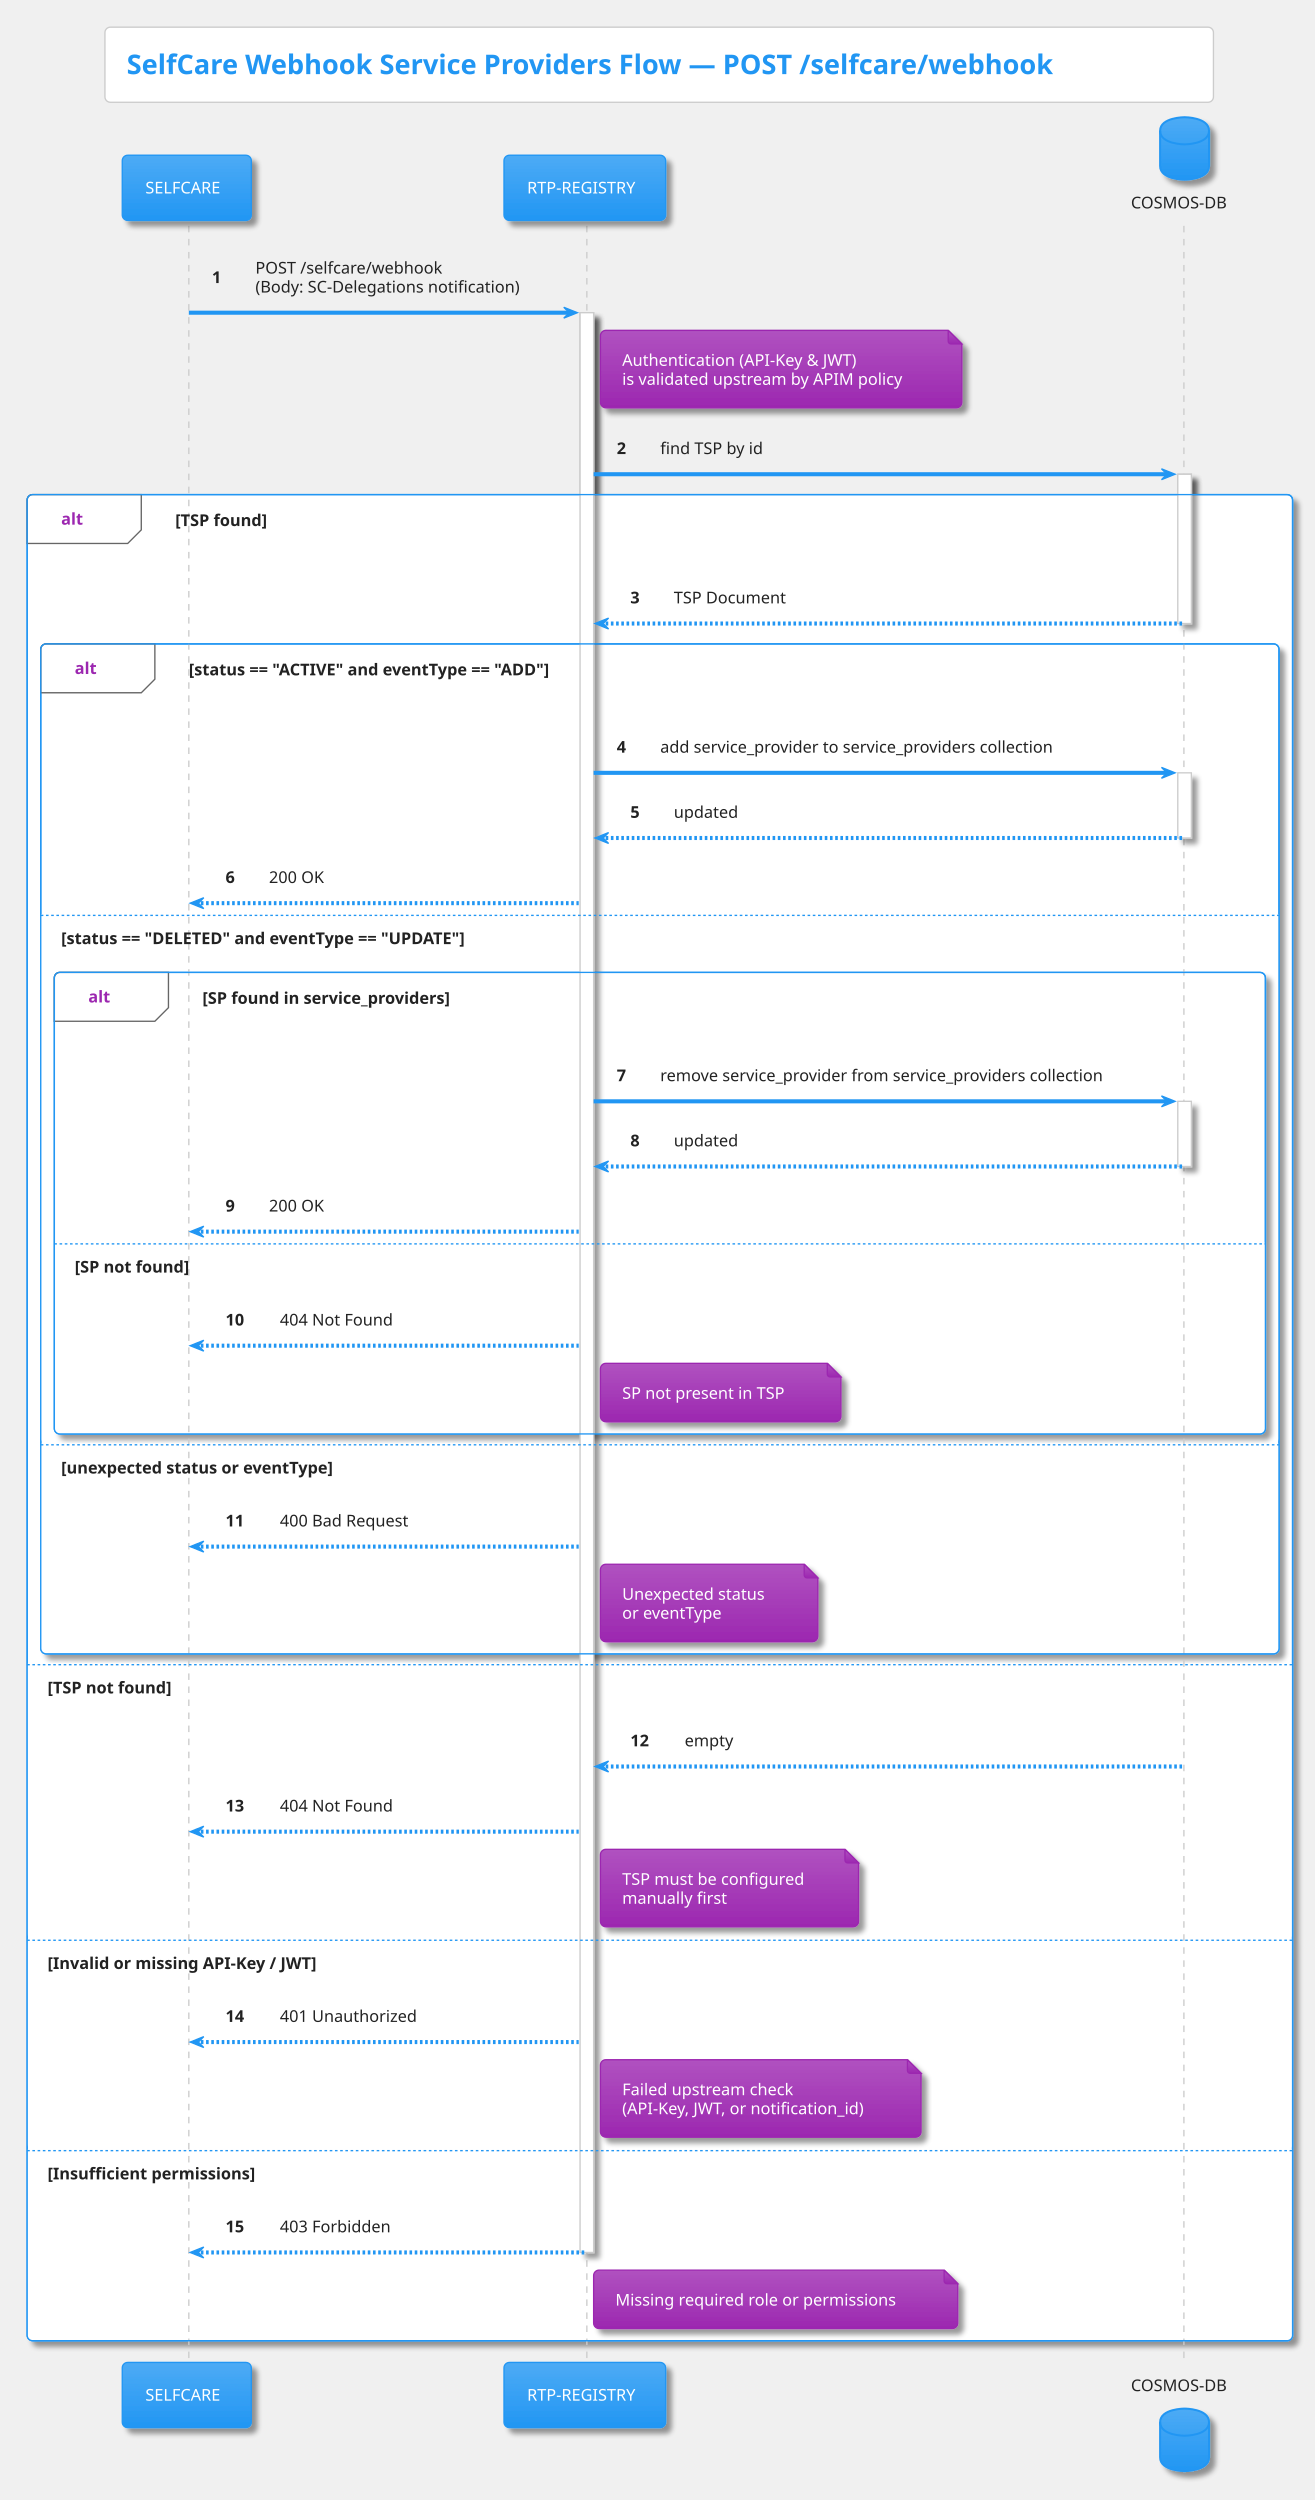
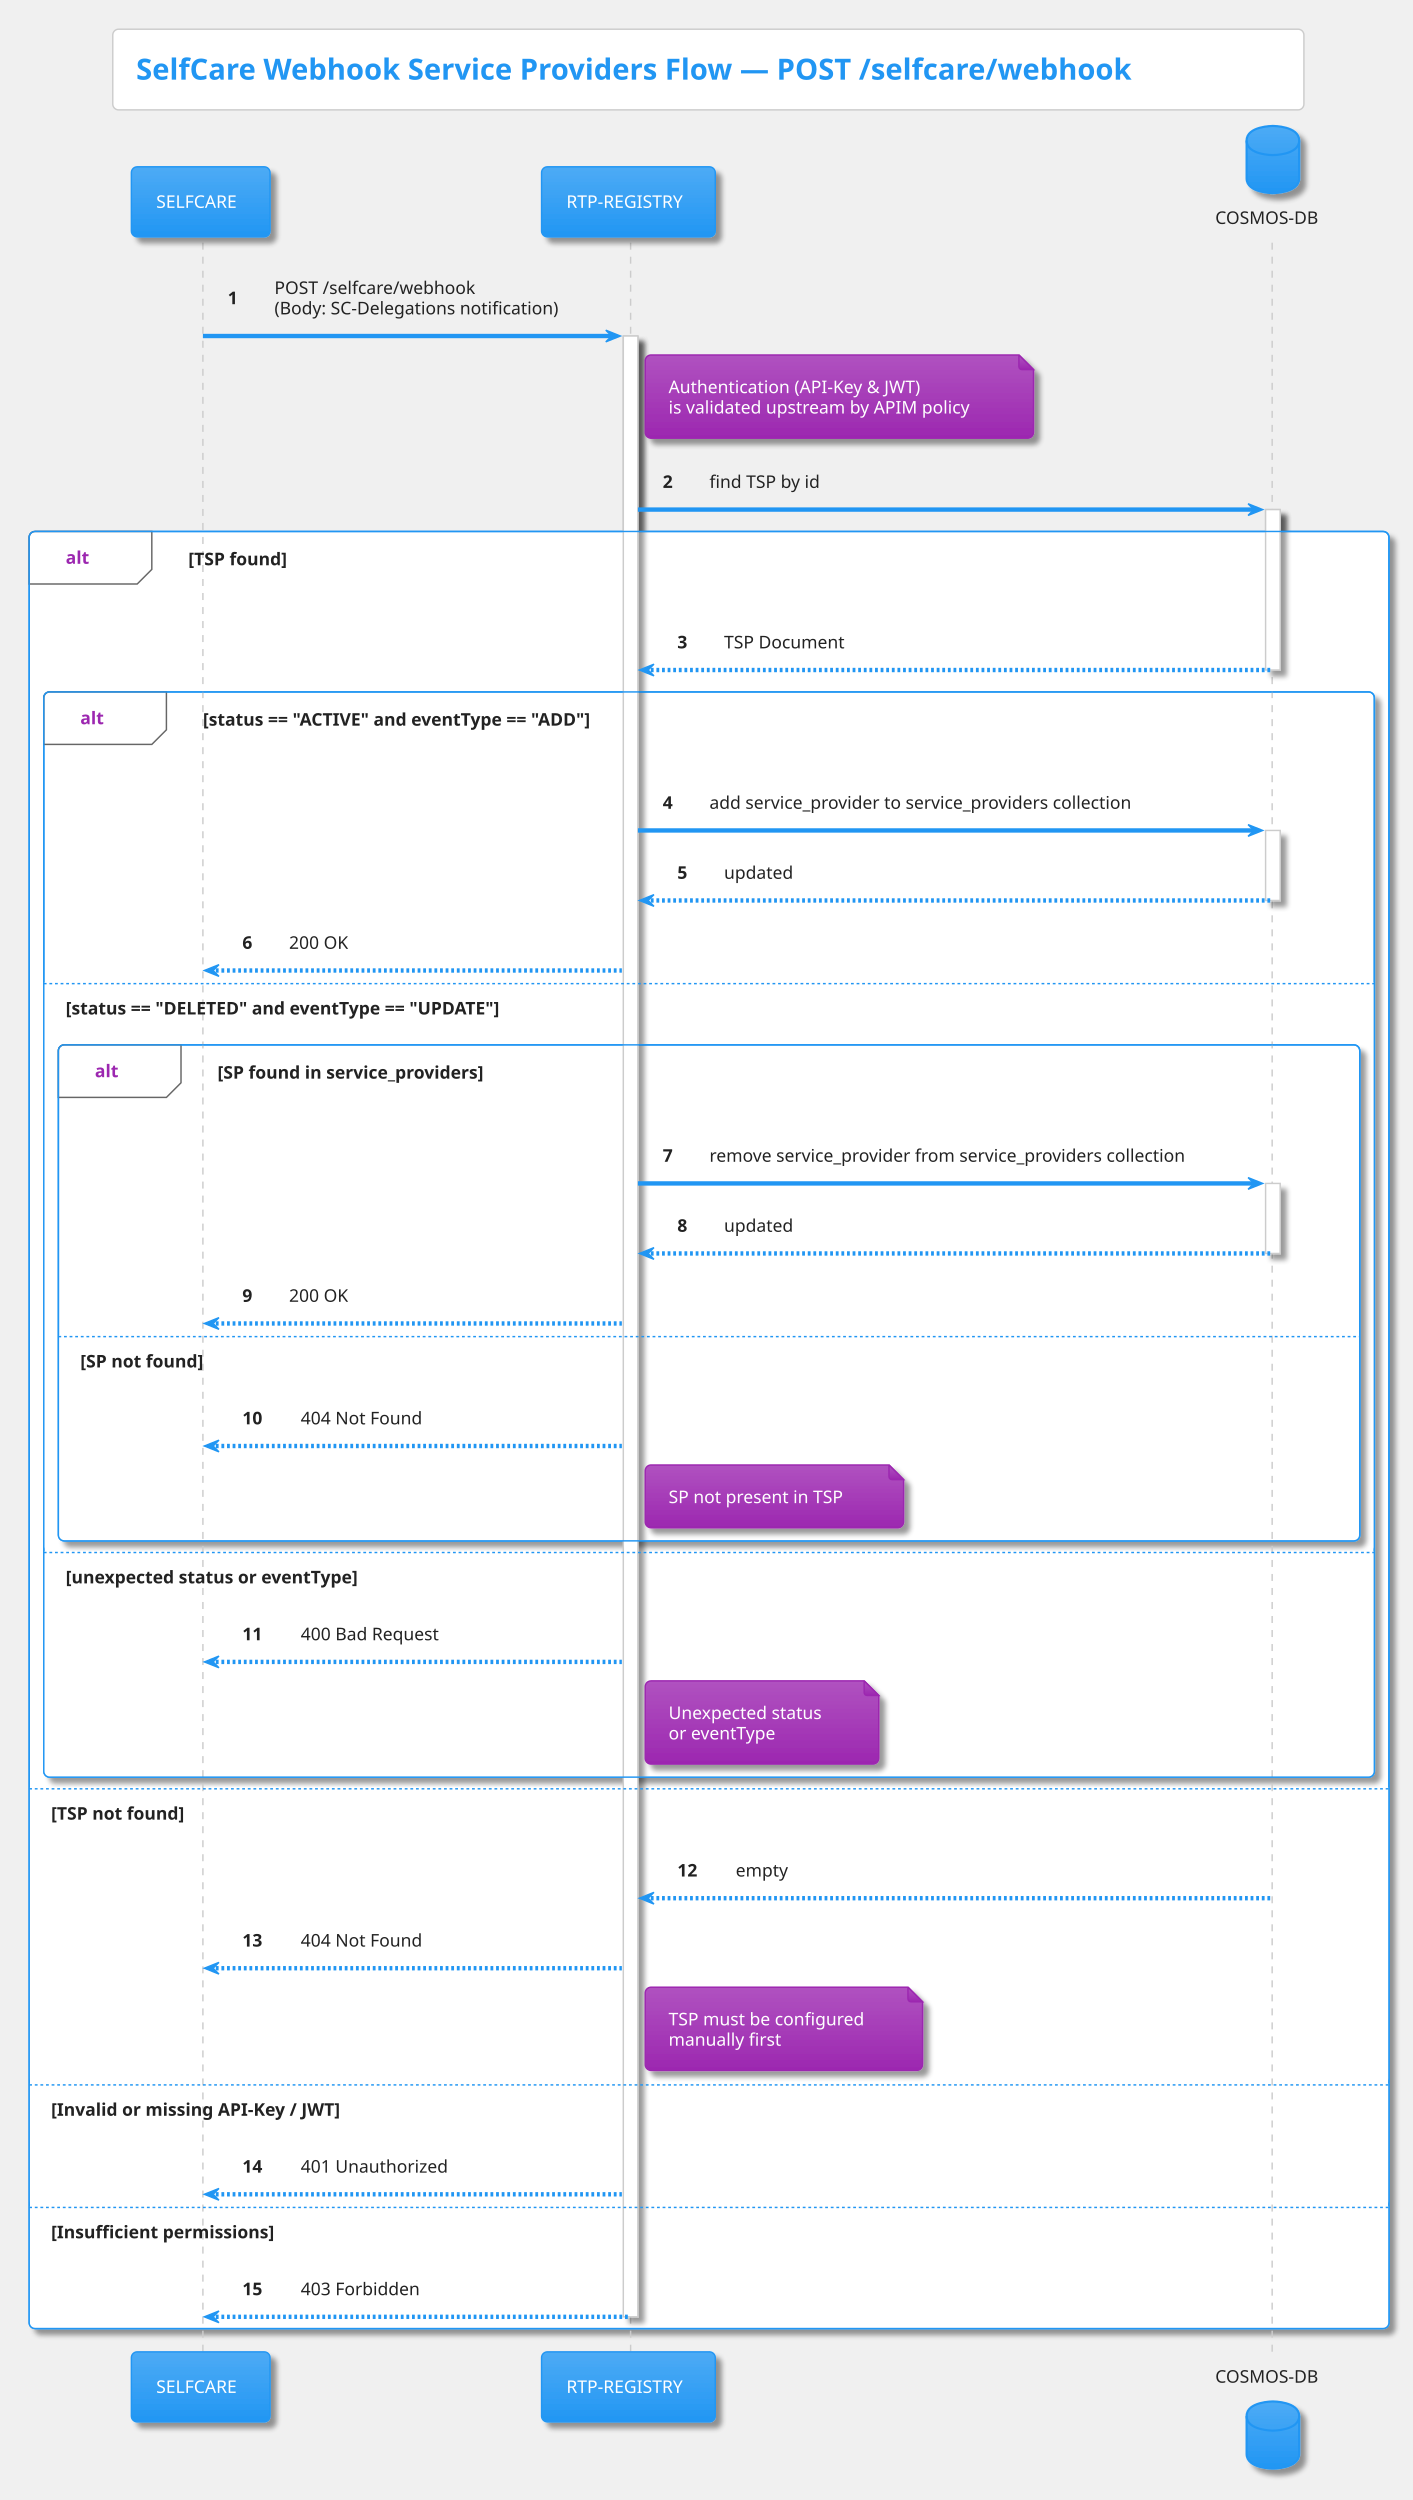
- <svg xmlns="http://www.w3.org/2000/svg" contentStyleType="text/css" height="1917.708px" preserveAspectRatio="none" style="width:1008px;height:1917px;" version="1.1" viewBox="0 0 1008 1917" width="1008.333px" zoomAndPan="magnify">
+ <svg xmlns="http://www.w3.org/2000/svg" contentStyleType="text/css" height="1784.375px" preserveAspectRatio="none" style="width:1008px;height:1784px;" version="1.1" viewBox="0 0 1008 1784" width="1008.333px" zoomAndPan="magnify">
  <defs>
-     <linearGradient id="g1gb24bs78ipga0" x1="50%" x2="50%" y1="0%" y2="100%">
+     <linearGradient id="gu1rfw665qp4k0" x1="50%" x2="50%" y1="0%" y2="100%">
      <stop offset="0%" stop-color="#FFFFFF" />
      <stop offset="100%" stop-color="#FFFFFF" />
    </linearGradient>
-     <filter height="300%" id="f1gb24bs78ipga" width="300%" x="-1" y="-1">
+     <filter height="300%" id="fu1rfw665qp4k" width="300%" x="-1" y="-1">
      <feGaussianBlur result="blurOut" stdDeviation="2.083" />
      <feColorMatrix in="blurOut" result="blurOut2" type="matrix" values="0 0 0 0 0 0 0 0 0 0 0 0 0 0 0 0 0 0 .4 0" />
      <feOffset dx="4.167" dy="4.167" in="blurOut2" result="blurOut3" />
      <feBlend in="SourceGraphic" in2="blurOut3" mode="normal" />
    </filter>
-     <linearGradient id="g1gb24bs78ipga1" x1="50%" x2="50%" y1="0%" y2="100%">
+     <linearGradient id="gu1rfw665qp4k1" x1="50%" x2="50%" y1="0%" y2="100%">
      <stop offset="0%" stop-color="#4DABF5" />
      <stop offset="100%" stop-color="#2196F3" />
    </linearGradient>
-     <linearGradient id="g1gb24bs78ipga2" x1="50%" x2="50%" y1="0%" y2="100%">
+     <linearGradient id="gu1rfw665qp4k2" x1="50%" x2="50%" y1="0%" y2="100%">
      <stop offset="0%" stop-color="#B052C0" />
      <stop offset="100%" stop-color="#9C27B0" />
    </linearGradient>
  </defs>
  <g>
-     <rect fill="url(#g1gb24bs78ipga0)" height="57.585" id="_title" rx="4.167" ry="4.167" style="stroke:#CCCCCC;stroke-width:1.042;" width="850" x="80.469" y="20.833" />
+     <rect fill="url(#gu1rfw665qp4k0)" height="57.585" id="_title" rx="4.167" ry="4.167" style="stroke:#CCCCCC;stroke-width:1.042;" width="850" x="80.469" y="20.833" />
    <text fill="#2196F3" font-family="Verdana" font-size="20.833" font-weight="bold" lengthAdjust="spacing" textLength="816.667" x="97.135" y="56.838">SelfCare Webhook Service Providers Flow — POST /selfcare/webhook</text>
-     <rect fill="#FFFFFF" filter="url(#f1gb24bs78ipga)" height="1487.402" style="stroke:#CCCCCC;stroke-width:1.042;" width="10.417" x="444.792" y="239.779" />
-     <rect fill="#FFFFFF" filter="url(#f1gb24bs78ipga)" height="114.486" style="stroke:#CCCCCC;stroke-width:1.042;" width="10.417" x="903.125" y="363.639" />
-     <rect fill="#FFFFFF" filter="url(#f1gb24bs78ipga)" height="49.967" style="stroke:#CCCCCC;stroke-width:1.042;" width="10.417" x="903.125" y="592.611" />
-     <rect fill="#FFFFFF" filter="url(#f1gb24bs78ipga)" height="49.967" style="stroke:#CCCCCC;stroke-width:1.042;" width="10.417" x="903.125" y="844.499" />
-     <rect fill="url(#g1gb24bs78ipga0)" filter="url(#f1gb24bs78ipga)" height="1415.592" rx="4.167" ry="4.167" style="stroke:#2196F3;stroke-width:1.042;" width="970.312" x="20.833" y="379.264" />
-     <rect fill="url(#g1gb24bs78ipga0)" filter="url(#f1gb24bs78ipga)" height="774.414" rx="4.167" ry="4.167" style="stroke:#2196F3;stroke-width:1.042;" width="949.479" x="31.25" y="493.75" />
-     <path d="M31.25,700.879 L980.729,700.879 L980.729,1102.669 A4.167,4.167 0 0 1 976.562,1106.836 L35.417,1106.836 A4.167,4.167 0 0 1 31.25,1102.669 L31.25,700.879 " fill="url(#g1gb24bs78ipga0)" style="stroke:none;stroke-width:1.042;" />
-     <rect fill="url(#g1gb24bs78ipga0)" filter="url(#f1gb24bs78ipga)" height="353.906" rx="4.167" ry="4.167" style="stroke:#2196F3;stroke-width:1.042;" width="928.646" x="41.667" y="745.638" />
-     <path d="M41.667,952.767 L970.312,952.767 L970.312,1095.378 A4.167,4.167 0 0 1 966.146,1099.544 L45.833,1099.544 A4.167,4.167 0 0 1 41.667,1095.378 L41.667,952.767 " fill="url(#g1gb24bs78ipga0)" style="stroke:none;stroke-width:1.042;" />
-     <path d="M31.25,1106.836 L980.729,1106.836 L980.729,1263.997 A4.167,4.167 0 0 1 976.562,1268.164 L35.417,1268.164 A4.167,4.167 0 0 1 31.25,1263.997 L31.25,1106.836 " fill="url(#g1gb24bs78ipga0)" style="stroke:none;stroke-width:1.042;" />
-     <path d="M20.833,1275.456 L991.146,1275.456 L991.146,1482.585 A4.167,4.167 0 0 1 986.979,1486.751 L25,1486.751 A4.167,4.167 0 0 1 20.833,1482.585 L20.833,1275.456 " fill="url(#g1gb24bs78ipga0)" style="stroke:none;stroke-width:1.042;" />
-     <path d="M20.833,1486.751 L991.146,1486.751 L991.146,1643.913 A4.167,4.167 0 0 1 986.979,1648.079 L25,1648.079 A4.167,4.167 0 0 1 20.833,1643.913 L20.833,1486.751 " fill="url(#g1gb24bs78ipga0)" style="stroke:none;stroke-width:1.042;" />
-     <path d="M20.833,1648.079 L991.146,1648.079 L991.146,1790.69 A4.167,4.167 0 0 1 986.979,1794.857 L25,1794.857 A4.167,4.167 0 0 1 20.833,1790.69 L20.833,1648.079 " fill="url(#g1gb24bs78ipga0)" style="stroke:none;stroke-width:1.042;" />
-     <line style="stroke:#CCCCCC;stroke-width:1.042;stroke-dasharray:5.0,5.0;" x1="144.792" x2="144.792" y1="173.177" y2="1812.565" />
-     <line style="stroke:#CCCCCC;stroke-width:1.042;stroke-dasharray:5.0,5.0;" x1="450" x2="450" y1="173.177" y2="1812.565" />
-     <line style="stroke:#CCCCCC;stroke-width:1.042;stroke-dasharray:5.0,5.0;" x1="907.812" x2="907.812" y1="173.177" y2="1812.565" />
-     <rect fill="url(#g1gb24bs78ipga1)" filter="url(#f1gb24bs78ipga)" height="49.967" rx="4.167" ry="4.167" style="stroke:#2196F3;stroke-width:1.042;" width="98.958" x="93.75" y="119.043" />
+     <rect fill="#FFFFFF" filter="url(#fu1rfw665qp4k)" height="1413.509" style="stroke:#CCCCCC;stroke-width:1.042;" width="10.417" x="444.792" y="239.779" />
+     <rect fill="#FFFFFF" filter="url(#fu1rfw665qp4k)" height="114.486" style="stroke:#CCCCCC;stroke-width:1.042;" width="10.417" x="903.125" y="363.639" />
+     <rect fill="#FFFFFF" filter="url(#fu1rfw665qp4k)" height="49.967" style="stroke:#CCCCCC;stroke-width:1.042;" width="10.417" x="903.125" y="592.611" />
+     <rect fill="#FFFFFF" filter="url(#fu1rfw665qp4k)" height="49.967" style="stroke:#CCCCCC;stroke-width:1.042;" width="10.417" x="903.125" y="844.499" />
+     <rect fill="url(#gu1rfw665qp4k0)" filter="url(#fu1rfw665qp4k)" height="1282.357" rx="4.167" ry="4.167" style="stroke:#2196F3;stroke-width:1.042;" width="970.312" x="20.833" y="379.264" />
+     <rect fill="url(#gu1rfw665qp4k0)" filter="url(#fu1rfw665qp4k)" height="774.414" rx="4.167" ry="4.167" style="stroke:#2196F3;stroke-width:1.042;" width="949.479" x="31.25" y="493.75" />
+     <path d="M31.25,700.879 L980.729,700.879 L980.729,1102.669 A4.167,4.167 0 0 1 976.562,1106.836 L35.417,1106.836 A4.167,4.167 0 0 1 31.25,1102.669 L31.25,700.879 " fill="url(#gu1rfw665qp4k0)" style="stroke:none;stroke-width:1.042;" />
+     <rect fill="url(#gu1rfw665qp4k0)" filter="url(#fu1rfw665qp4k)" height="353.906" rx="4.167" ry="4.167" style="stroke:#2196F3;stroke-width:1.042;" width="928.646" x="41.667" y="745.638" />
+     <path d="M41.667,952.767 L970.312,952.767 L970.312,1095.378 A4.167,4.167 0 0 1 966.146,1099.544 L45.833,1099.544 A4.167,4.167 0 0 1 41.667,1095.378 L41.667,952.767 " fill="url(#gu1rfw665qp4k0)" style="stroke:none;stroke-width:1.042;" />
+     <path d="M31.25,1106.836 L980.729,1106.836 L980.729,1263.997 A4.167,4.167 0 0 1 976.562,1268.164 L35.417,1268.164 A4.167,4.167 0 0 1 31.25,1263.997 L31.25,1106.836 " fill="url(#gu1rfw665qp4k0)" style="stroke:none;stroke-width:1.042;" />
+     <path d="M20.833,1275.456 L991.146,1275.456 L991.146,1482.585 A4.167,4.167 0 0 1 986.979,1486.751 L25,1486.751 A4.167,4.167 0 0 1 20.833,1482.585 L20.833,1275.456 " fill="url(#gu1rfw665qp4k0)" style="stroke:none;stroke-width:1.042;" />
+     <path d="M20.833,1486.751 L991.146,1486.751 L991.146,1570.02 A4.167,4.167 0 0 1 986.979,1574.186 L25,1574.186 A4.167,4.167 0 0 1 20.833,1570.02 L20.833,1486.751 " fill="url(#gu1rfw665qp4k0)" style="stroke:none;stroke-width:1.042;" />
+     <path d="M20.833,1574.186 L991.146,1574.186 L991.146,1657.454 A4.167,4.167 0 0 1 986.979,1661.621 L25,1661.621 A4.167,4.167 0 0 1 20.833,1657.454 L20.833,1574.186 " fill="url(#gu1rfw665qp4k0)" style="stroke:none;stroke-width:1.042;" />
+     <line style="stroke:#CCCCCC;stroke-width:1.042;stroke-dasharray:5.0,5.0;" x1="144.792" x2="144.792" y1="173.177" y2="1679.329" />
+     <line style="stroke:#CCCCCC;stroke-width:1.042;stroke-dasharray:5.0,5.0;" x1="450" x2="450" y1="173.177" y2="1679.329" />
+     <line style="stroke:#CCCCCC;stroke-width:1.042;stroke-dasharray:5.0,5.0;" x1="907.812" x2="907.812" y1="173.177" y2="1679.329" />
+     <rect fill="url(#gu1rfw665qp4k1)" filter="url(#fu1rfw665qp4k)" height="49.967" rx="4.167" ry="4.167" style="stroke:#2196F3;stroke-width:1.042;" width="98.958" x="93.75" y="119.043" />
    <text fill="#FFFFFF" font-family="Verdana" font-size="12.5" lengthAdjust="spacing" textLength="63.542" x="111.458" y="148.354">SELFCARE</text>
-     <rect fill="url(#g1gb24bs78ipga1)" filter="url(#f1gb24bs78ipga)" height="49.967" rx="4.167" ry="4.167" style="stroke:#2196F3;stroke-width:1.042;" width="98.958" x="93.75" y="1811.523" />
-     <text fill="#FFFFFF" font-family="Verdana" font-size="12.5" lengthAdjust="spacing" textLength="63.542" x="111.458" y="1840.835">SELFCARE</text>
-     <rect fill="url(#g1gb24bs78ipga1)" filter="url(#f1gb24bs78ipga)" height="49.967" rx="4.167" ry="4.167" style="stroke:#2196F3;stroke-width:1.042;" width="123.958" x="386.458" y="119.043" />
+     <rect fill="url(#gu1rfw665qp4k1)" filter="url(#fu1rfw665qp4k)" height="49.967" rx="4.167" ry="4.167" style="stroke:#2196F3;stroke-width:1.042;" width="98.958" x="93.75" y="1678.288" />
+     <text fill="#FFFFFF" font-family="Verdana" font-size="12.5" lengthAdjust="spacing" textLength="63.542" x="111.458" y="1707.599">SELFCARE</text>
+     <rect fill="url(#gu1rfw665qp4k1)" filter="url(#fu1rfw665qp4k)" height="49.967" rx="4.167" ry="4.167" style="stroke:#2196F3;stroke-width:1.042;" width="123.958" x="386.458" y="119.043" />
    <text fill="#FFFFFF" font-family="Verdana" font-size="12.5" lengthAdjust="spacing" textLength="88.542" x="404.167" y="148.354">RTP-REGISTRY</text>
-     <rect fill="url(#g1gb24bs78ipga1)" filter="url(#f1gb24bs78ipga)" height="49.967" rx="4.167" ry="4.167" style="stroke:#2196F3;stroke-width:1.042;" width="123.958" x="386.458" y="1811.523" />
-     <text fill="#FFFFFF" font-family="Verdana" font-size="12.5" lengthAdjust="spacing" textLength="88.542" x="404.167" y="1840.835">RTP-REGISTRY</text>
+     <rect fill="url(#gu1rfw665qp4k1)" filter="url(#fu1rfw665qp4k)" height="49.967" rx="4.167" ry="4.167" style="stroke:#2196F3;stroke-width:1.042;" width="123.958" x="386.458" y="1678.288" />
+     <text fill="#FFFFFF" font-family="Verdana" font-size="12.5" lengthAdjust="spacing" textLength="88.542" x="404.167" y="1707.599">RTP-REGISTRY</text>
    <text fill="#222222" font-family="Verdana" font-size="12.5" lengthAdjust="spacing" textLength="76.042" x="867.188" y="159.812">COSMOS-DB</text>
-     <path d="M889.583,100.293 C889.583,89.876 908.333,89.876 908.333,89.876 C908.333,89.876 927.083,89.876 927.083,100.293 L927.083,127.376 C927.083,137.793 908.333,137.793 908.333,137.793 C908.333,137.793 889.583,137.793 889.583,127.376 L889.583,100.293 " fill="url(#g1gb24bs78ipga1)" filter="url(#f1gb24bs78ipga)" style="stroke:#2196F3;stroke-width:1.562;" />
+     <path d="M889.583,100.293 C889.583,89.876 908.333,89.876 908.333,89.876 C908.333,89.876 927.083,89.876 927.083,100.293 L927.083,127.376 C927.083,137.793 908.333,137.793 908.333,137.793 C908.333,137.793 889.583,137.793 889.583,127.376 L889.583,100.293 " fill="url(#gu1rfw665qp4k1)" filter="url(#fu1rfw665qp4k)" style="stroke:#2196F3;stroke-width:1.562;" />
    <path d="M889.583,100.293 C889.583,110.71 908.333,110.71 908.333,110.71 C908.333,110.71 927.083,110.71 927.083,100.293 " fill="none" style="stroke:#2196F3;stroke-width:1.562;" />
-     <text fill="#222222" font-family="Verdana" font-size="12.5" lengthAdjust="spacing" textLength="76.042" x="867.188" y="1833.543">COSMOS-DB</text>
-     <path d="M889.583,1857.324 C889.583,1846.908 908.333,1846.908 908.333,1846.908 C908.333,1846.908 927.083,1846.908 927.083,1857.324 L927.083,1884.408 C927.083,1894.824 908.333,1894.824 908.333,1894.824 C908.333,1894.824 889.583,1894.824 889.583,1884.408 L889.583,1857.324 " fill="url(#g1gb24bs78ipga1)" filter="url(#f1gb24bs78ipga)" style="stroke:#2196F3;stroke-width:1.562;" />
-     <path d="M889.583,1857.324 C889.583,1867.741 908.333,1867.741 908.333,1867.741 C908.333,1867.741 927.083,1867.741 927.083,1857.324 " fill="none" style="stroke:#2196F3;stroke-width:1.562;" />
-     <rect fill="#FFFFFF" filter="url(#f1gb24bs78ipga)" height="1487.402" style="stroke:#CCCCCC;stroke-width:1.042;" width="10.417" x="444.792" y="239.779" />
-     <rect fill="#FFFFFF" filter="url(#f1gb24bs78ipga)" height="114.486" style="stroke:#CCCCCC;stroke-width:1.042;" width="10.417" x="903.125" y="363.639" />
-     <rect fill="#FFFFFF" filter="url(#f1gb24bs78ipga)" height="49.967" style="stroke:#CCCCCC;stroke-width:1.042;" width="10.417" x="903.125" y="592.611" />
-     <rect fill="#FFFFFF" filter="url(#f1gb24bs78ipga)" height="49.967" style="stroke:#CCCCCC;stroke-width:1.042;" width="10.417" x="903.125" y="844.499" />
+     <text fill="#222222" font-family="Verdana" font-size="12.5" lengthAdjust="spacing" textLength="76.042" x="867.188" y="1700.307">COSMOS-DB</text>
+     <path d="M889.583,1724.089 C889.583,1713.672 908.333,1713.672 908.333,1713.672 C908.333,1713.672 927.083,1713.672 927.083,1724.089 L927.083,1751.172 C927.083,1761.589 908.333,1761.589 908.333,1761.589 C908.333,1761.589 889.583,1761.589 889.583,1751.172 L889.583,1724.089 " fill="url(#gu1rfw665qp4k1)" filter="url(#fu1rfw665qp4k)" style="stroke:#2196F3;stroke-width:1.562;" />
+     <path d="M889.583,1724.089 C889.583,1734.505 908.333,1734.505 908.333,1734.505 C908.333,1734.505 927.083,1734.505 927.083,1724.089 " fill="none" style="stroke:#2196F3;stroke-width:1.562;" />
+     <rect fill="#FFFFFF" filter="url(#fu1rfw665qp4k)" height="1413.509" style="stroke:#CCCCCC;stroke-width:1.042;" width="10.417" x="444.792" y="239.779" />
+     <rect fill="#FFFFFF" filter="url(#fu1rfw665qp4k)" height="114.486" style="stroke:#CCCCCC;stroke-width:1.042;" width="10.417" x="903.125" y="363.639" />
+     <rect fill="#FFFFFF" filter="url(#fu1rfw665qp4k)" height="49.967" style="stroke:#CCCCCC;stroke-width:1.042;" width="10.417" x="903.125" y="592.611" />
+     <rect fill="#FFFFFF" filter="url(#fu1rfw665qp4k)" height="49.967" style="stroke:#CCCCCC;stroke-width:1.042;" width="10.417" x="903.125" y="844.499" />
    <polygon fill="#2196F3" points="432.292,235.612,442.708,239.779,432.292,243.945,436.458,239.779" style="stroke:#2196F3;stroke-width:1.042;" />
    <line style="stroke:#2196F3;stroke-width:3.125;" x1="144.792" x2="438.542" y1="239.779" y2="239.779" />
    <text fill="#222222" font-family="Verdana" font-size="12.5" font-weight="bold" lengthAdjust="spacing" textLength="8.333" x="162.5" y="217.055">1</text>
    <text fill="#222222" font-family="Verdana" font-size="12.5" lengthAdjust="spacing" textLength="156.25" x="195.833" y="209.78">POST /selfcare/webhook</text>
    <text fill="#222222" font-family="Verdana" font-size="12.5" lengthAdjust="spacing" textLength="226.042" x="195.833" y="224.331">(Body: SC-Delegations notification)</text>
-     <path d="M460.417,257.487 L460.417,308.529 A4.167,4.167 0 0 0 464.583,312.695 L733.333,312.695 A4.167,4.167 0 0 0 737.5,308.529 L737.5,263.737 L727.083,253.32 L464.583,253.32 A4.167,4.167 0 0 0 460.417,257.487 " fill="url(#g1gb24bs78ipga2)" filter="url(#f1gb24bs78ipga)" style="stroke:#9C27B0;stroke-width:1.042;" />
-     <path d="M727.083,253.32 L727.083,261.654 A2.083,2.083 0 0 0 729.167,263.737 L737.5,263.737 L727.083,253.32 " fill="url(#g1gb24bs78ipga2)" style="stroke:#9C27B0;stroke-width:1.042;" />
+     <path d="M460.417,257.487 L460.417,308.529 A4.167,4.167 0 0 0 464.583,312.695 L733.333,312.695 A4.167,4.167 0 0 0 737.5,308.529 L737.5,263.737 L727.083,253.32 L464.583,253.32 A4.167,4.167 0 0 0 460.417,257.487 " fill="url(#gu1rfw665qp4k2)" filter="url(#fu1rfw665qp4k)" style="stroke:#9C27B0;stroke-width:1.042;" />
+     <path d="M727.083,253.32 L727.083,261.654 A2.083,2.083 0 0 0 729.167,263.737 L737.5,263.737 L727.083,253.32 " fill="url(#gu1rfw665qp4k2)" style="stroke:#9C27B0;stroke-width:1.042;" />
    <text fill="#FFFFFF" font-family="Verdana" font-size="12.5" lengthAdjust="spacing" textLength="196.875" x="477.083" y="280.548">Authentication (API-Key &amp; JWT)</text>
    <text fill="#FFFFFF" font-family="Verdana" font-size="12.5" lengthAdjust="spacing" textLength="234.375" x="477.083" y="295.099">is validated upstream by APIM policy</text>
    <polygon fill="#2196F3" points="890.625,359.473,901.042,363.639,890.625,367.806,894.792,363.639" style="stroke:#2196F3;stroke-width:1.042;" />
    <line style="stroke:#2196F3;stroke-width:3.125;" x1="455.208" x2="896.875" y1="363.639" y2="363.639" />
    <text fill="#222222" font-family="Verdana" font-size="12.5" font-weight="bold" lengthAdjust="spacing" textLength="8.333" x="472.917" y="348.191">2</text>
    <text fill="#222222" font-family="Verdana" font-size="12.5" lengthAdjust="spacing" textLength="86.458" x="506.25" y="348.191">find TSP by id</text>
    <path d="M25,379.264 L108.333,379.264 L108.333,406.315 L97.917,416.732 L20.833,416.732 L20.833,383.431 A4.167,4.167 0 0 1 25,379.264 " fill="#FFFFFF" style="stroke:#666666;stroke-width:1.042;" />
-     <rect fill="none" height="1415.592" rx="4.167" ry="4.167" style="stroke:#2196F3;stroke-width:1.042;" width="970.312" x="20.833" y="379.264" />
+     <rect fill="none" height="1282.357" rx="4.167" ry="4.167" style="stroke:#2196F3;stroke-width:1.042;" width="970.312" x="20.833" y="379.264" />
    <text fill="#9C27B0" font-family="Verdana" font-size="12.5" font-weight="bold" lengthAdjust="spacing" textLength="19.792" x="46.875" y="402.325">alt</text>
    <text fill="#222222" font-family="Verdana" font-size="12.5" font-weight="bold" lengthAdjust="spacing" textLength="84.375" x="134.375" y="403.367">[TSP found]</text>
    <polygon fill="#2196F3" points="466.667,473.958,456.25,478.125,466.667,482.292,462.5,478.125" style="stroke:#2196F3;stroke-width:1.042;" />
    <line style="stroke:#2196F3;stroke-width:3.125;stroke-dasharray:2.0,2.0;" x1="460.417" x2="907.292" y1="478.125" y2="478.125" />
    <text fill="#222222" font-family="Verdana" font-size="12.5" font-weight="bold" lengthAdjust="spacing" textLength="8.333" x="483.333" y="462.677">3</text>
    <text fill="#222222" font-family="Verdana" font-size="12.5" lengthAdjust="spacing" textLength="94.792" x="516.667" y="462.677">TSP Document</text>
    <path d="M35.417,493.75 L118.75,493.75 L118.75,520.801 L108.333,531.217 L31.25,531.217 L31.25,497.917 A4.167,4.167 0 0 1 35.417,493.75 " fill="#FFFFFF" style="stroke:#666666;stroke-width:1.042;" />
    <rect fill="none" height="774.414" rx="4.167" ry="4.167" style="stroke:#2196F3;stroke-width:1.042;" width="949.479" x="31.25" y="493.75" />
    <text fill="#9C27B0" font-family="Verdana" font-size="12.5" font-weight="bold" lengthAdjust="spacing" textLength="19.792" x="57.292" y="516.811">alt</text>
    <text fill="#222222" font-family="Verdana" font-size="12.5" font-weight="bold" lengthAdjust="spacing" textLength="334.375" x="144.792" y="517.853">[status == "ACTIVE" and eventType == "ADD"]</text>
    <polygon fill="#2196F3" points="890.625,588.444,901.042,592.611,890.625,596.777,894.792,592.611" style="stroke:#2196F3;stroke-width:1.042;" />
    <line style="stroke:#2196F3;stroke-width:3.125;" x1="455.208" x2="896.875" y1="592.611" y2="592.611" />
    <text fill="#222222" font-family="Verdana" font-size="12.5" font-weight="bold" lengthAdjust="spacing" textLength="8.333" x="472.917" y="577.163">4</text>
    <text fill="#222222" font-family="Verdana" font-size="12.5" lengthAdjust="spacing" textLength="335.417" x="506.25" y="577.163">add service_provider to service_providers collection</text>
    <polygon fill="#2196F3" points="466.667,638.412,456.25,642.578,466.667,646.745,462.5,642.578" style="stroke:#2196F3;stroke-width:1.042;" />
    <line style="stroke:#2196F3;stroke-width:3.125;stroke-dasharray:2.0,2.0;" x1="460.417" x2="907.292" y1="642.578" y2="642.578" />
    <text fill="#222222" font-family="Verdana" font-size="12.5" font-weight="bold" lengthAdjust="spacing" textLength="8.333" x="483.333" y="627.13">5</text>
    <text fill="#222222" font-family="Verdana" font-size="12.5" lengthAdjust="spacing" textLength="55.208" x="516.667" y="627.13">updated</text>
    <polygon fill="#2196F3" points="156.25,688.379,145.833,692.546,156.25,696.712,152.083,692.546" style="stroke:#2196F3;stroke-width:1.042;" />
    <line style="stroke:#2196F3;stroke-width:3.125;stroke-dasharray:2.0,2.0;" x1="150" x2="443.75" y1="692.546" y2="692.546" />
    <text fill="#222222" font-family="Verdana" font-size="12.5" font-weight="bold" lengthAdjust="spacing" textLength="8.333" x="172.917" y="677.098">6</text>
    <text fill="#222222" font-family="Verdana" font-size="12.5" lengthAdjust="spacing" textLength="45.833" x="206.25" y="677.098">200 OK</text>
    <line style="stroke:#2196F3;stroke-width:1.042;stroke-dasharray:2.0,2.0;" x1="31.25" x2="980.729" y1="701.921" y2="701.921" />
    <text fill="#222222" font-family="Verdana" font-size="12.5" font-weight="bold" lengthAdjust="spacing" textLength="373.958" x="46.875" y="723.94">[status == "DELETED" and eventType == "UPDATE"]</text>
    <path d="M45.833,745.638 L129.167,745.638 L129.167,772.689 L118.75,783.106 L41.667,783.106 L41.667,749.805 A4.167,4.167 0 0 1 45.833,745.638 " fill="#FFFFFF" style="stroke:#666666;stroke-width:1.042;" />
    <rect fill="none" height="353.906" rx="4.167" ry="4.167" style="stroke:#2196F3;stroke-width:1.042;" width="928.646" x="41.667" y="745.638" />
    <text fill="#9C27B0" font-family="Verdana" font-size="12.5" font-weight="bold" lengthAdjust="spacing" textLength="19.792" x="67.708" y="768.699">alt</text>
    <text fill="#222222" font-family="Verdana" font-size="12.5" font-weight="bold" lengthAdjust="spacing" textLength="226.042" x="155.208" y="769.741">[SP found in service_providers]</text>
    <polygon fill="#2196F3" points="890.625,840.332,901.042,844.499,890.625,848.665,894.792,844.499" style="stroke:#2196F3;stroke-width:1.042;" />
    <line style="stroke:#2196F3;stroke-width:3.125;" x1="455.208" x2="896.875" y1="844.499" y2="844.499" />
    <text fill="#222222" font-family="Verdana" font-size="12.5" font-weight="bold" lengthAdjust="spacing" textLength="8.333" x="472.917" y="829.051">7</text>
    <text fill="#222222" font-family="Verdana" font-size="12.5" lengthAdjust="spacing" textLength="373.958" x="506.25" y="829.051">remove service_provider from service_providers collection</text>
    <polygon fill="#2196F3" points="466.667,890.299,456.25,894.466,466.667,898.633,462.5,894.466" style="stroke:#2196F3;stroke-width:1.042;" />
    <line style="stroke:#2196F3;stroke-width:3.125;stroke-dasharray:2.0,2.0;" x1="460.417" x2="907.292" y1="894.466" y2="894.466" />
    <text fill="#222222" font-family="Verdana" font-size="12.5" font-weight="bold" lengthAdjust="spacing" textLength="8.333" x="483.333" y="879.018">8</text>
    <text fill="#222222" font-family="Verdana" font-size="12.5" lengthAdjust="spacing" textLength="55.208" x="516.667" y="879.018">updated</text>
    <polygon fill="#2196F3" points="156.25,940.267,145.833,944.434,156.25,948.6,152.083,944.434" style="stroke:#2196F3;stroke-width:1.042;" />
    <line style="stroke:#2196F3;stroke-width:3.125;stroke-dasharray:2.0,2.0;" x1="150" x2="443.75" y1="944.434" y2="944.434" />
    <text fill="#222222" font-family="Verdana" font-size="12.5" font-weight="bold" lengthAdjust="spacing" textLength="8.333" x="172.917" y="928.986">9</text>
    <text fill="#222222" font-family="Verdana" font-size="12.5" lengthAdjust="spacing" textLength="45.833" x="206.25" y="928.986">200 OK</text>
    <line style="stroke:#2196F3;stroke-width:1.042;stroke-dasharray:2.0,2.0;" x1="41.667" x2="970.312" y1="953.809" y2="953.809" />
    <text fill="#222222" font-family="Verdana" font-size="12.5" font-weight="bold" lengthAdjust="spacing" textLength="105.208" x="57.292" y="975.828">[SP not found]</text>
    <polygon fill="#2196F3" points="156.25,1027.702,145.833,1031.869,156.25,1036.035,152.083,1031.869" style="stroke:#2196F3;stroke-width:1.042;" />
    <line style="stroke:#2196F3;stroke-width:3.125;stroke-dasharray:2.0,2.0;" x1="150" x2="443.75" y1="1031.869" y2="1031.869" />
    <text fill="#222222" font-family="Verdana" font-size="12.5" font-weight="bold" lengthAdjust="spacing" textLength="16.667" x="172.917" y="1016.42">10</text>
    <text fill="#222222" font-family="Verdana" font-size="12.5" lengthAdjust="spacing" textLength="96.875" x="214.583" y="1016.42">404 Not Found</text>
-     <path d="M460.417,1049.577 L460.417,1086.035 A4.167,4.167 0 0 0 464.583,1090.202 L640.625,1090.202 A4.167,4.167 0 0 0 644.792,1086.035 L644.792,1055.827 L634.375,1045.41 L464.583,1045.41 A4.167,4.167 0 0 0 460.417,1049.577 " fill="url(#g1gb24bs78ipga2)" filter="url(#f1gb24bs78ipga)" style="stroke:#9C27B0;stroke-width:1.042;" />
-     <path d="M634.375,1045.41 L634.375,1053.744 A2.083,2.083 0 0 0 636.458,1055.827 L644.792,1055.827 L634.375,1045.41 " fill="url(#g1gb24bs78ipga2)" style="stroke:#9C27B0;stroke-width:1.042;" />
+     <path d="M460.417,1049.577 L460.417,1086.035 A4.167,4.167 0 0 0 464.583,1090.202 L640.625,1090.202 A4.167,4.167 0 0 0 644.792,1086.035 L644.792,1055.827 L634.375,1045.41 L464.583,1045.41 A4.167,4.167 0 0 0 460.417,1049.577 " fill="url(#gu1rfw665qp4k2)" filter="url(#fu1rfw665qp4k)" style="stroke:#9C27B0;stroke-width:1.042;" />
+     <path d="M634.375,1045.41 L634.375,1053.744 A2.083,2.083 0 0 0 636.458,1055.827 L644.792,1055.827 L634.375,1045.41 " fill="url(#gu1rfw665qp4k2)" style="stroke:#9C27B0;stroke-width:1.042;" />
    <text fill="#FFFFFF" font-family="Verdana" font-size="12.5" lengthAdjust="spacing" textLength="141.667" x="477.083" y="1072.638">SP not present in TSP</text>
    <line style="stroke:#2196F3;stroke-width:1.042;stroke-dasharray:2.0,2.0;" x1="31.25" x2="980.729" y1="1107.878" y2="1107.878" />
    <text fill="#222222" font-family="Verdana" font-size="12.5" font-weight="bold" lengthAdjust="spacing" textLength="250" x="46.875" y="1129.897">[unexpected status or eventType]</text>
    <polygon fill="#2196F3" points="156.25,1181.771,145.833,1185.938,156.25,1190.104,152.083,1185.938" style="stroke:#2196F3;stroke-width:1.042;" />
    <line style="stroke:#2196F3;stroke-width:3.125;stroke-dasharray:2.0,2.0;" x1="150" x2="443.75" y1="1185.938" y2="1185.938" />
    <text fill="#222222" font-family="Verdana" font-size="12.5" font-weight="bold" lengthAdjust="spacing" textLength="16.667" x="172.917" y="1170.489">11</text>
    <text fill="#222222" font-family="Verdana" font-size="12.5" lengthAdjust="spacing" textLength="112.5" x="214.583" y="1170.489">400 Bad Request</text>
-     <path d="M460.417,1203.646 L460.417,1254.688 A4.167,4.167 0 0 0 464.583,1258.854 L622.917,1258.854 A4.167,4.167 0 0 0 627.083,1254.688 L627.083,1209.896 L616.667,1199.479 L464.583,1199.479 A4.167,4.167 0 0 0 460.417,1203.646 " fill="url(#g1gb24bs78ipga2)" filter="url(#f1gb24bs78ipga)" style="stroke:#9C27B0;stroke-width:1.042;" />
-     <path d="M616.667,1199.479 L616.667,1207.812 A2.083,2.083 0 0 0 618.75,1209.896 L627.083,1209.896 L616.667,1199.479 " fill="url(#g1gb24bs78ipga2)" style="stroke:#9C27B0;stroke-width:1.042;" />
+     <path d="M460.417,1203.646 L460.417,1254.688 A4.167,4.167 0 0 0 464.583,1258.854 L622.917,1258.854 A4.167,4.167 0 0 0 627.083,1254.688 L627.083,1209.896 L616.667,1199.479 L464.583,1199.479 A4.167,4.167 0 0 0 460.417,1203.646 " fill="url(#gu1rfw665qp4k2)" filter="url(#fu1rfw665qp4k)" style="stroke:#9C27B0;stroke-width:1.042;" />
+     <path d="M616.667,1199.479 L616.667,1207.812 A2.083,2.083 0 0 0 618.75,1209.896 L627.083,1209.896 L616.667,1199.479 " fill="url(#gu1rfw665qp4k2)" style="stroke:#9C27B0;stroke-width:1.042;" />
    <text fill="#FFFFFF" font-family="Verdana" font-size="12.5" lengthAdjust="spacing" textLength="123.958" x="477.083" y="1226.707">Unexpected status</text>
    <text fill="#FFFFFF" font-family="Verdana" font-size="12.5" lengthAdjust="spacing" textLength="84.375" x="477.083" y="1241.258">or eventType</text>
    <line style="stroke:#2196F3;stroke-width:1.042;stroke-dasharray:2.0,2.0;" x1="20.833" x2="991.146" y1="1276.497" y2="1276.497" />
    <text fill="#222222" font-family="Verdana" font-size="12.5" font-weight="bold" lengthAdjust="spacing" textLength="113.542" x="36.458" y="1298.517">[TSP not found]</text>
    <polygon fill="#2196F3" points="466.667,1350.391,456.25,1354.557,466.667,1358.724,462.5,1354.557" style="stroke:#2196F3;stroke-width:1.042;" />
    <line style="stroke:#2196F3;stroke-width:3.125;stroke-dasharray:2.0,2.0;" x1="460.417" x2="907.292" y1="1354.557" y2="1354.557" />
    <text fill="#222222" font-family="Verdana" font-size="12.5" font-weight="bold" lengthAdjust="spacing" textLength="16.667" x="483.333" y="1339.109">12</text>
    <text fill="#222222" font-family="Verdana" font-size="12.5" lengthAdjust="spacing" textLength="39.583" x="525" y="1339.109">empty</text>
    <polygon fill="#2196F3" points="156.25,1400.358,145.833,1404.525,156.25,1408.691,152.083,1404.525" style="stroke:#2196F3;stroke-width:1.042;" />
    <line style="stroke:#2196F3;stroke-width:3.125;stroke-dasharray:2.0,2.0;" x1="150" x2="443.75" y1="1404.525" y2="1404.525" />
    <text fill="#222222" font-family="Verdana" font-size="12.5" font-weight="bold" lengthAdjust="spacing" textLength="16.667" x="172.917" y="1389.077">13</text>
    <text fill="#222222" font-family="Verdana" font-size="12.5" lengthAdjust="spacing" textLength="96.875" x="214.583" y="1389.077">404 Not Found</text>
-     <path d="M460.417,1422.233 L460.417,1473.275 A4.167,4.167 0 0 0 464.583,1477.441 L654.167,1477.441 A4.167,4.167 0 0 0 658.333,1473.275 L658.333,1428.483 L647.917,1418.066 L464.583,1418.066 A4.167,4.167 0 0 0 460.417,1422.233 " fill="url(#g1gb24bs78ipga2)" filter="url(#f1gb24bs78ipga)" style="stroke:#9C27B0;stroke-width:1.042;" />
-     <path d="M647.917,1418.066 L647.917,1426.4 A2.083,2.083 0 0 0 650,1428.483 L658.333,1428.483 L647.917,1418.066 " fill="url(#g1gb24bs78ipga2)" style="stroke:#9C27B0;stroke-width:1.042;" />
+     <path d="M460.417,1422.233 L460.417,1473.275 A4.167,4.167 0 0 0 464.583,1477.441 L654.167,1477.441 A4.167,4.167 0 0 0 658.333,1473.275 L658.333,1428.483 L647.917,1418.066 L464.583,1418.066 A4.167,4.167 0 0 0 460.417,1422.233 " fill="url(#gu1rfw665qp4k2)" filter="url(#fu1rfw665qp4k)" style="stroke:#9C27B0;stroke-width:1.042;" />
+     <path d="M647.917,1418.066 L647.917,1426.4 A2.083,2.083 0 0 0 650,1428.483 L658.333,1428.483 L647.917,1418.066 " fill="url(#gu1rfw665qp4k2)" style="stroke:#9C27B0;stroke-width:1.042;" />
    <text fill="#FFFFFF" font-family="Verdana" font-size="12.5" lengthAdjust="spacing" textLength="155.208" x="477.083" y="1445.294">TSP must be configured</text>
    <text fill="#FFFFFF" font-family="Verdana" font-size="12.5" lengthAdjust="spacing" textLength="86.458" x="477.083" y="1459.845">manually first</text>
    <line style="stroke:#2196F3;stroke-width:1.042;stroke-dasharray:2.0,2.0;" x1="20.833" x2="991.146" y1="1487.793" y2="1487.793" />
    <text fill="#222222" font-family="Verdana" font-size="12.5" font-weight="bold" lengthAdjust="spacing" textLength="237.5" x="36.458" y="1509.812">[Invalid or missing API-Key / JWT]</text>
    <polygon fill="#2196F3" points="156.25,1561.686,145.833,1565.853,156.25,1570.02,152.083,1565.853" style="stroke:#2196F3;stroke-width:1.042;" />
    <line style="stroke:#2196F3;stroke-width:3.125;stroke-dasharray:2.0,2.0;" x1="150" x2="443.75" y1="1565.853" y2="1565.853" />
    <text fill="#222222" font-family="Verdana" font-size="12.5" font-weight="bold" lengthAdjust="spacing" textLength="16.667" x="172.917" y="1550.405">14</text>
    <text fill="#222222" font-family="Verdana" font-size="12.5" lengthAdjust="spacing" textLength="115.625" x="214.583" y="1550.405">401 Unauthorized</text>
-     <path d="M460.417,1583.561 L460.417,1634.603 A4.167,4.167 0 0 0 464.583,1638.77 L702.083,1638.77 A4.167,4.167 0 0 0 706.25,1634.603 L706.25,1589.811 L695.833,1579.395 L464.583,1579.395 A4.167,4.167 0 0 0 460.417,1583.561 " fill="url(#g1gb24bs78ipga2)" filter="url(#f1gb24bs78ipga)" style="stroke:#9C27B0;stroke-width:1.042;" />
-     <path d="M695.833,1579.395 L695.833,1587.728 A2.083,2.083 0 0 0 697.917,1589.811 L706.25,1589.811 L695.833,1579.395 " fill="url(#g1gb24bs78ipga2)" style="stroke:#9C27B0;stroke-width:1.042;" />
-     <text fill="#FFFFFF" font-family="Verdana" font-size="12.5" lengthAdjust="spacing" textLength="147.917" x="477.083" y="1606.622">Failed upstream check</text>
-     <text fill="#FFFFFF" font-family="Verdana" font-size="12.5" lengthAdjust="spacing" textLength="203.125" x="477.083" y="1621.173">(API-Key, JWT, or notification_id)</text>
-     <line style="stroke:#2196F3;stroke-width:1.042;stroke-dasharray:2.0,2.0;" x1="20.833" x2="991.146" y1="1649.121" y2="1649.121" />
-     <text fill="#222222" font-family="Verdana" font-size="12.5" font-weight="bold" lengthAdjust="spacing" textLength="186.458" x="36.458" y="1671.14">[Insufficient permissions]</text>
-     <polygon fill="#2196F3" points="156.25,1723.014,145.833,1727.181,156.25,1731.348,152.083,1727.181" style="stroke:#2196F3;stroke-width:1.042;" />
-     <line style="stroke:#2196F3;stroke-width:3.125;stroke-dasharray:2.0,2.0;" x1="150" x2="448.958" y1="1727.181" y2="1727.181" />
-     <text fill="#222222" font-family="Verdana" font-size="12.5" font-weight="bold" lengthAdjust="spacing" textLength="16.667" x="172.917" y="1711.733">15</text>
-     <text fill="#222222" font-family="Verdana" font-size="12.5" lengthAdjust="spacing" textLength="94.792" x="214.583" y="1711.733">403 Forbidden</text>
-     <path d="M455.208,1744.889 L455.208,1781.348 A4.167,4.167 0 0 0 459.375,1785.514 L730.208,1785.514 A4.167,4.167 0 0 0 734.375,1781.348 L734.375,1751.139 L723.958,1740.723 L459.375,1740.723 A4.167,4.167 0 0 0 455.208,1744.889 " fill="url(#g1gb24bs78ipga2)" filter="url(#f1gb24bs78ipga)" style="stroke:#9C27B0;stroke-width:1.042;" />
-     <path d="M723.958,1740.723 L723.958,1749.056 A2.083,2.083 0 0 0 726.042,1751.139 L734.375,1751.139 L723.958,1740.723 " fill="url(#g1gb24bs78ipga2)" style="stroke:#9C27B0;stroke-width:1.042;" />
-     <text fill="#FFFFFF" font-family="Verdana" font-size="12.5" lengthAdjust="spacing" textLength="236.458" x="471.875" y="1767.95">Missing required role or permissions</text>
+     <line style="stroke:#2196F3;stroke-width:1.042;stroke-dasharray:2.0,2.0;" x1="20.833" x2="991.146" y1="1575.228" y2="1575.228" />
+     <text fill="#222222" font-family="Verdana" font-size="12.5" font-weight="bold" lengthAdjust="spacing" textLength="186.458" x="36.458" y="1597.247">[Insufficient permissions]</text>
+     <polygon fill="#2196F3" points="156.25,1649.121,145.833,1653.288,156.25,1657.454,152.083,1653.288" style="stroke:#2196F3;stroke-width:1.042;" />
+     <line style="stroke:#2196F3;stroke-width:3.125;stroke-dasharray:2.0,2.0;" x1="150" x2="448.958" y1="1653.288" y2="1653.288" />
+     <text fill="#222222" font-family="Verdana" font-size="12.5" font-weight="bold" lengthAdjust="spacing" textLength="16.667" x="172.917" y="1637.84">15</text>
+     <text fill="#222222" font-family="Verdana" font-size="12.5" lengthAdjust="spacing" textLength="94.792" x="214.583" y="1637.84">403 Forbidden</text>
  </g>
</svg>
